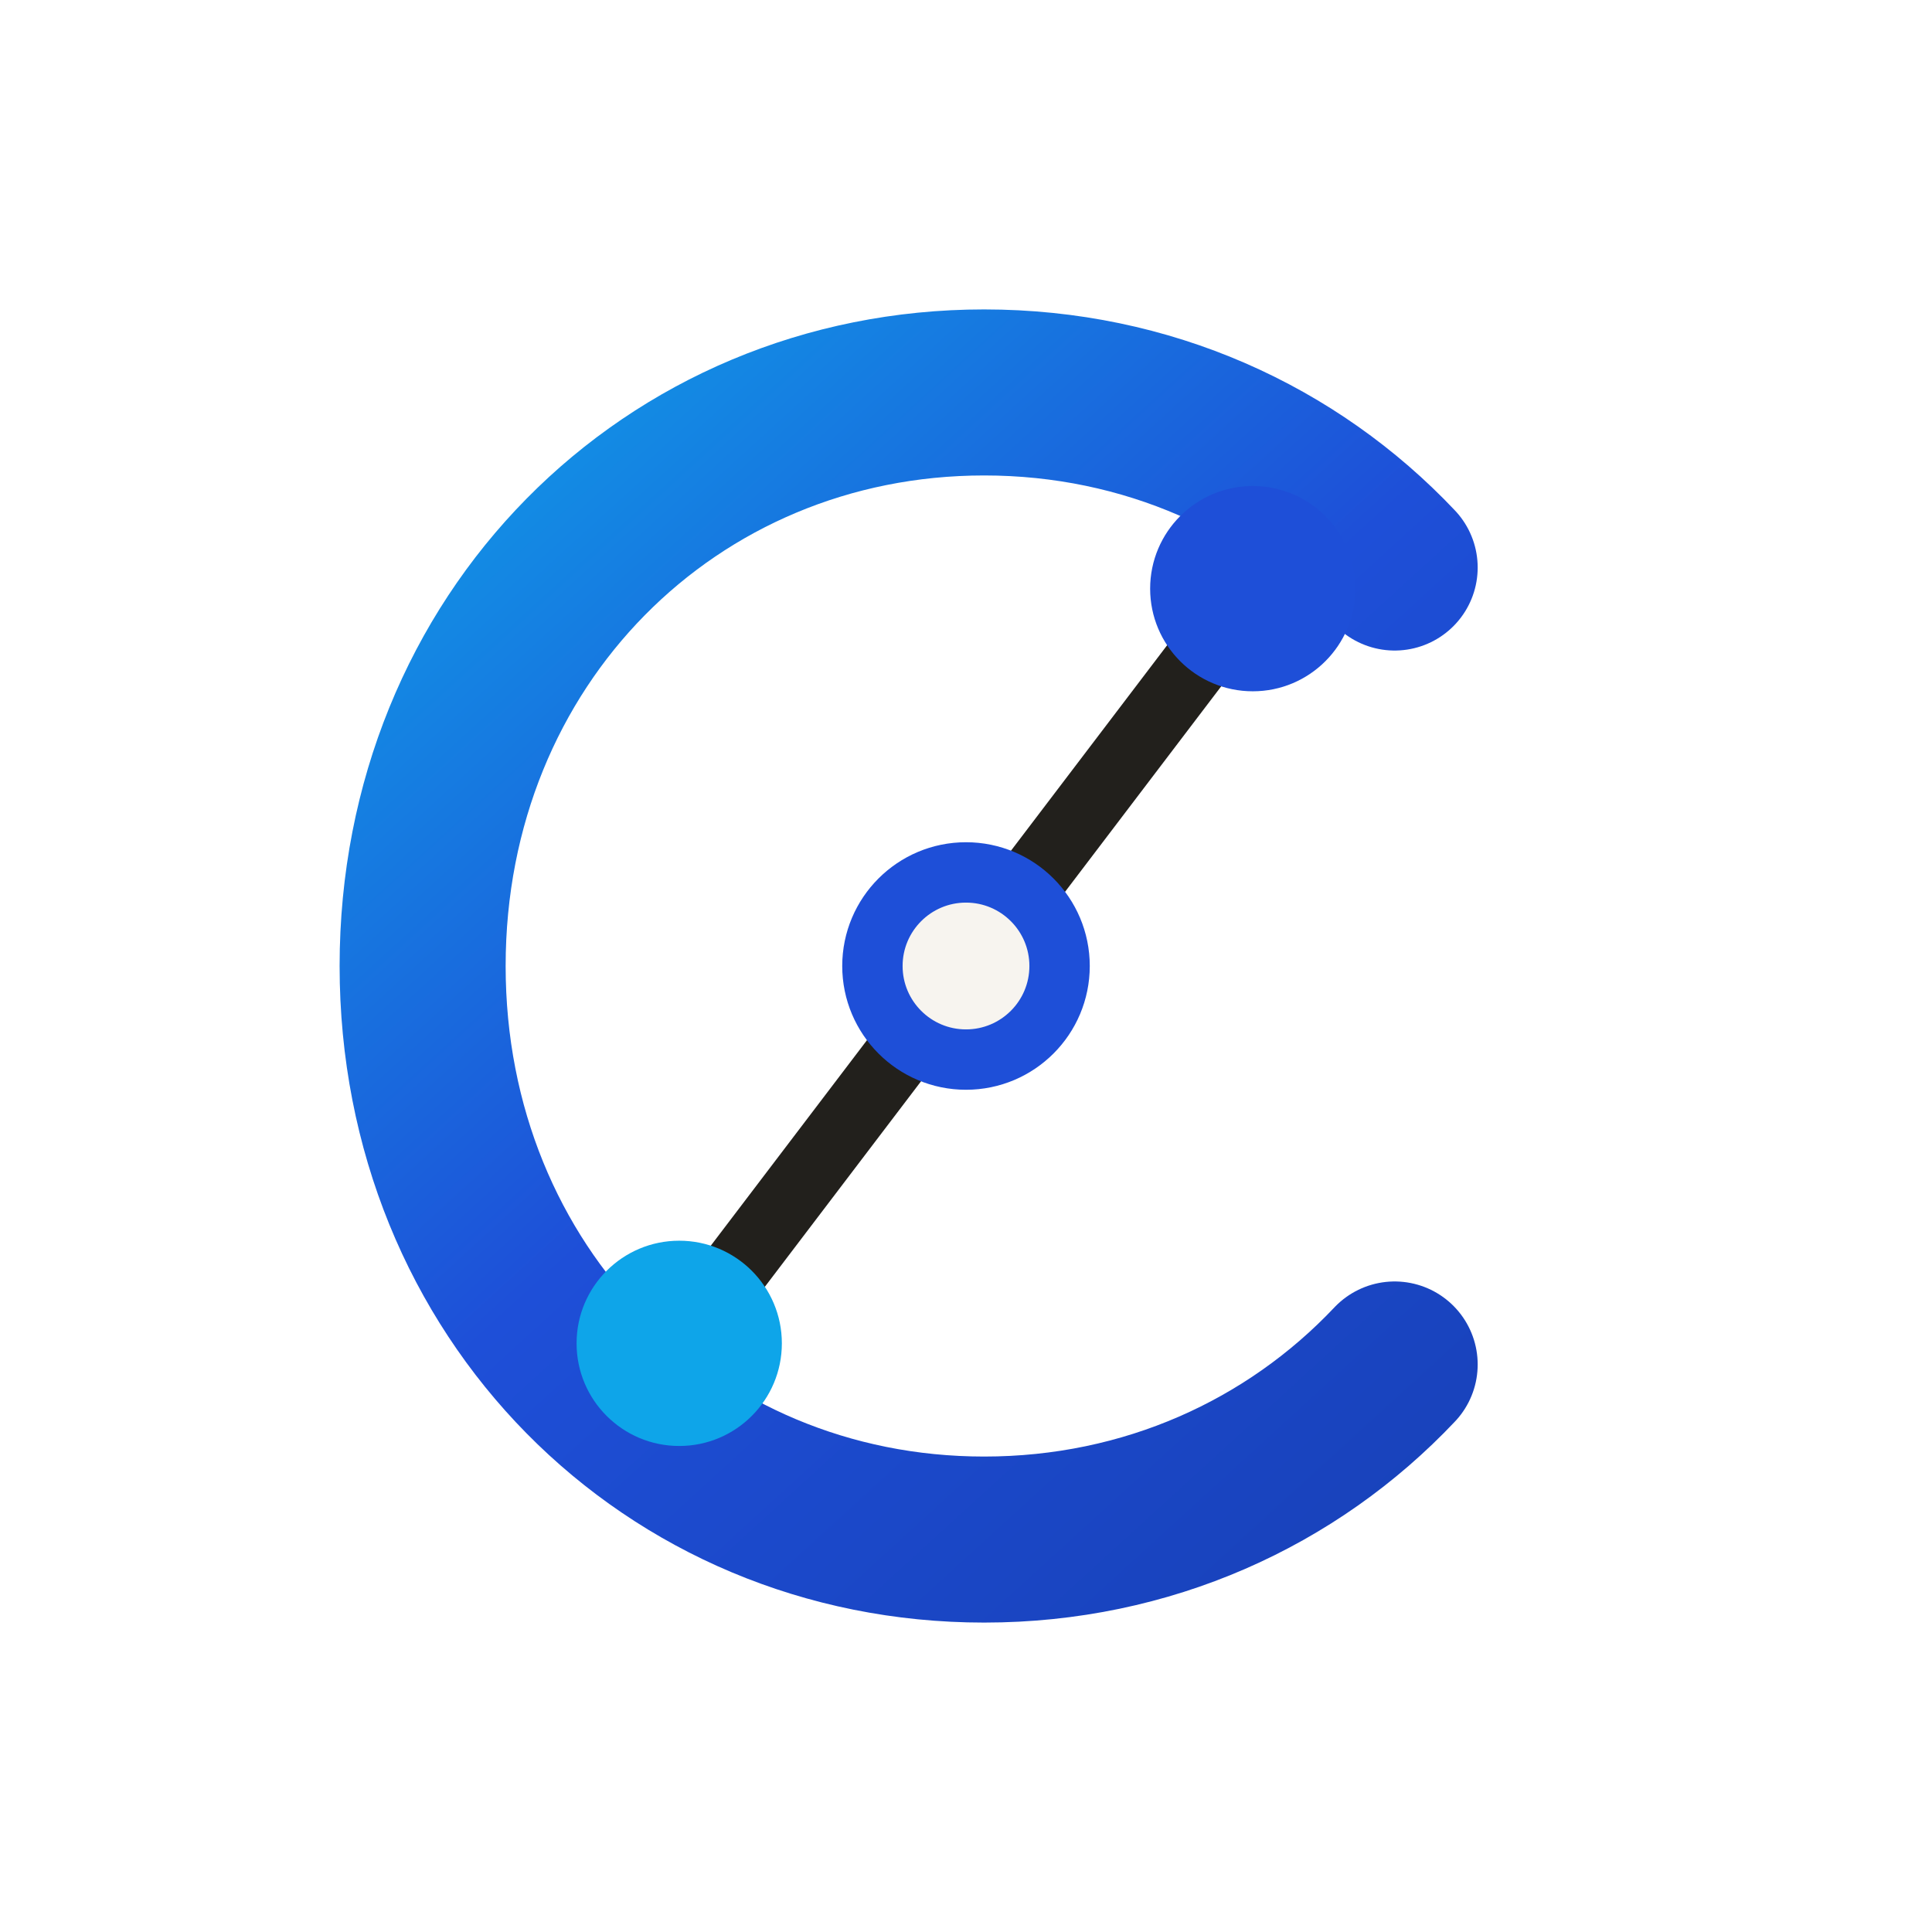
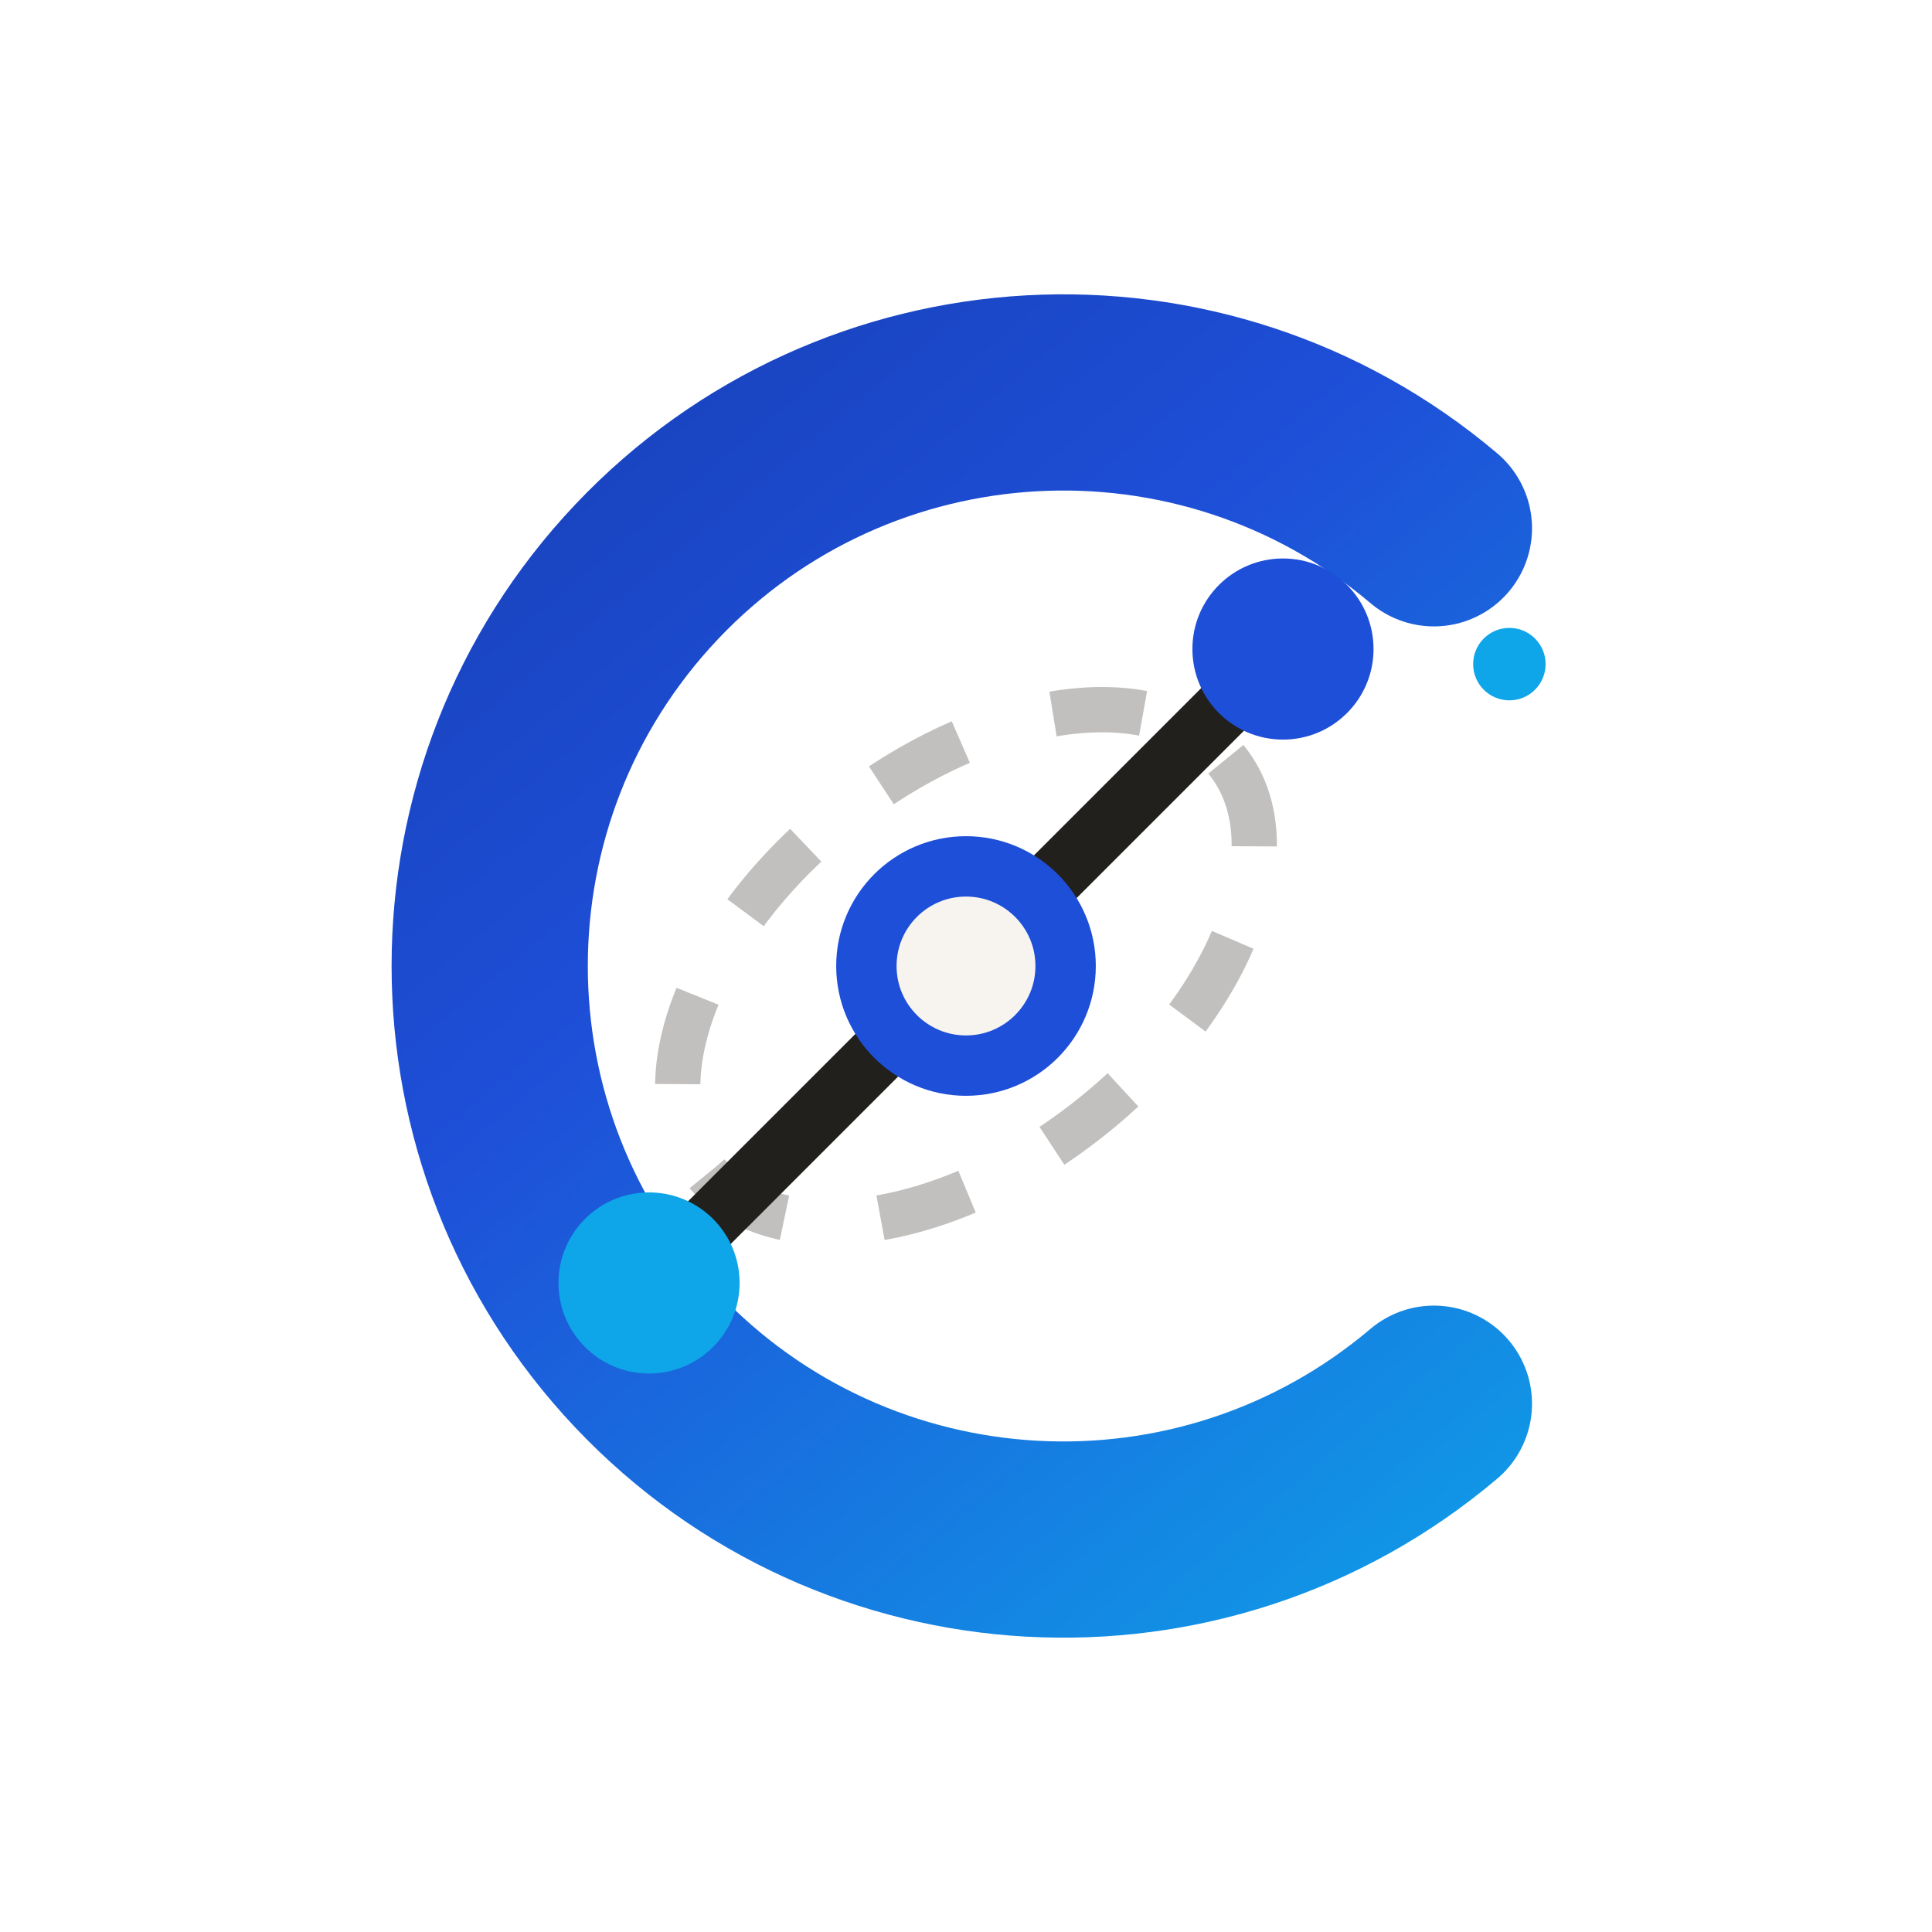
<svg xmlns="http://www.w3.org/2000/svg" width="64" height="64" viewBox="0 0 64 64" fill="none" role="img" aria-label="Cognivac mark">
  <defs>
-     <linearGradient id="m-g" x1="12" y1="10" x2="54" y2="56" gradientUnits="userSpaceOnUse">
-       <stop stop-color="#0EA5E9" />
-       <stop offset="0.45" stop-color="#1E4FD8" />
-       <stop offset="1" stop-color="#163DB0" />
+     <linearGradient id="m" x1="12" y1="8" x2="52" y2="56" gradientUnits="userSpaceOnUse">
+       <stop stop-color="#163DB0" />
+       <stop offset="0.4" stop-color="#1E4FD8" />
+       <stop offset="1" stop-color="#0EA5E9" />
    </linearGradient>
  </defs>
-   <path d="M46.2 18.8c-3.4-3.6-8.2-5.8-13.6-5.8C22.2 13 14 21.2 14 32s8.2 19 18.6 19c5.4 0 10.2-2.2 13.6-5.8" stroke="url(#m-g)" stroke-width="5.5" stroke-linecap="round" fill="none" />
-   <path d="M22.5 44.5 L41.5 19.5" stroke="#22201C" stroke-width="2.25" stroke-linecap="round" />
-   <circle cx="22.5" cy="44.5" r="3.4" fill="#0EA5E9" />
-   <circle cx="32" cy="32" r="3.1" fill="#F7F4EF" stroke="#1E4FD8" stroke-width="2" />
-   <circle cx="41.5" cy="19.5" r="3.4" fill="#1E4FD8" />
+   <path d="M47.5 17.5A19 19 0 1 0 47.5 46.5" stroke="url(#m)" stroke-width="6.5" stroke-linecap="round" fill="none" />
+   <ellipse cx="32" cy="32" rx="11" ry="6.5" transform="rotate(-38 32 32)" stroke="rgba(34,32,28,0.28)" stroke-width="1.5" stroke-dasharray="3 3.2" fill="none" />
+   <path d="M21.5 42.5 L42.5 21.5" stroke="#22201C" stroke-width="2" stroke-linecap="round" />
+   <circle cx="21.5" cy="42.5" r="3" fill="#0EA5E9" />
+   <circle cx="32" cy="32" r="3.3" fill="#F7F4EF" stroke="#1E4FD8" stroke-width="2" />
+   <circle cx="42.5" cy="21.5" r="3" fill="#1E4FD8" />
+   <circle cx="50" cy="22" r="1.2" fill="#0EA5E9" />
</svg>
